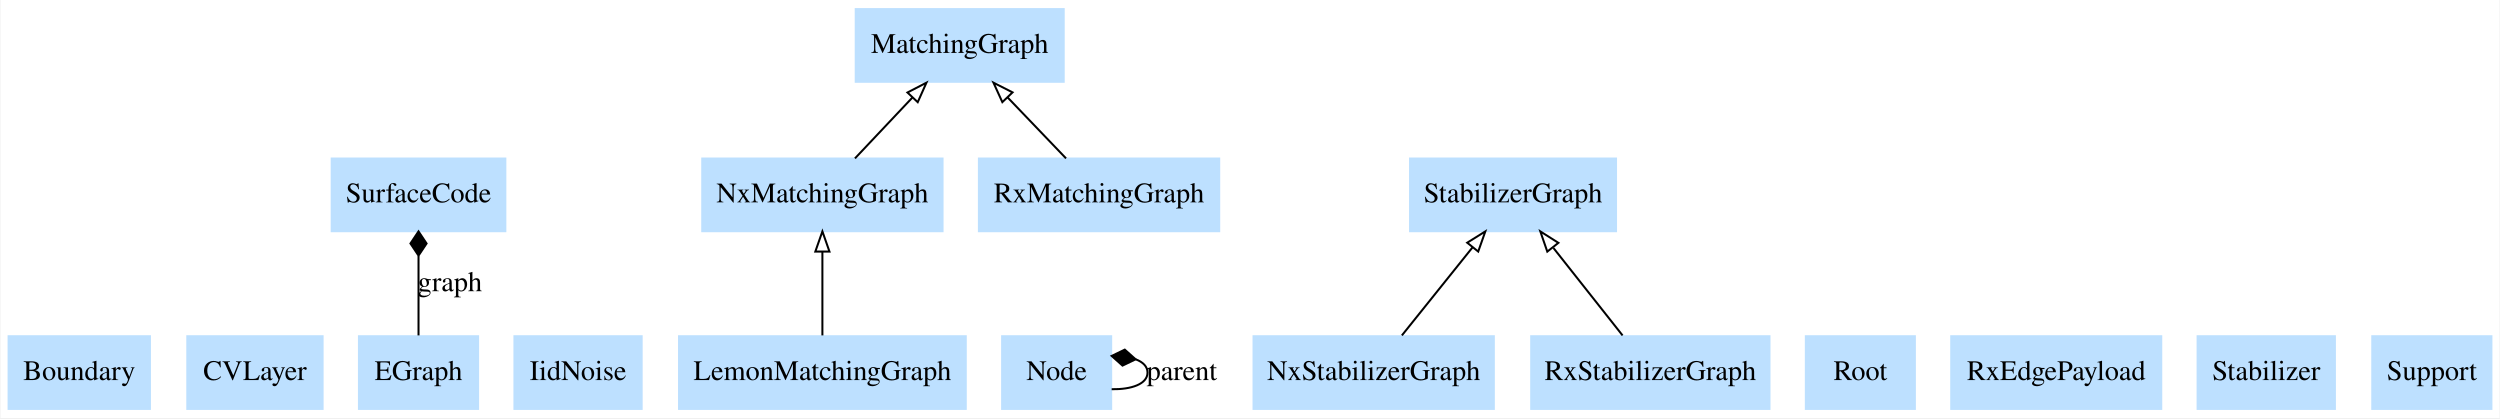
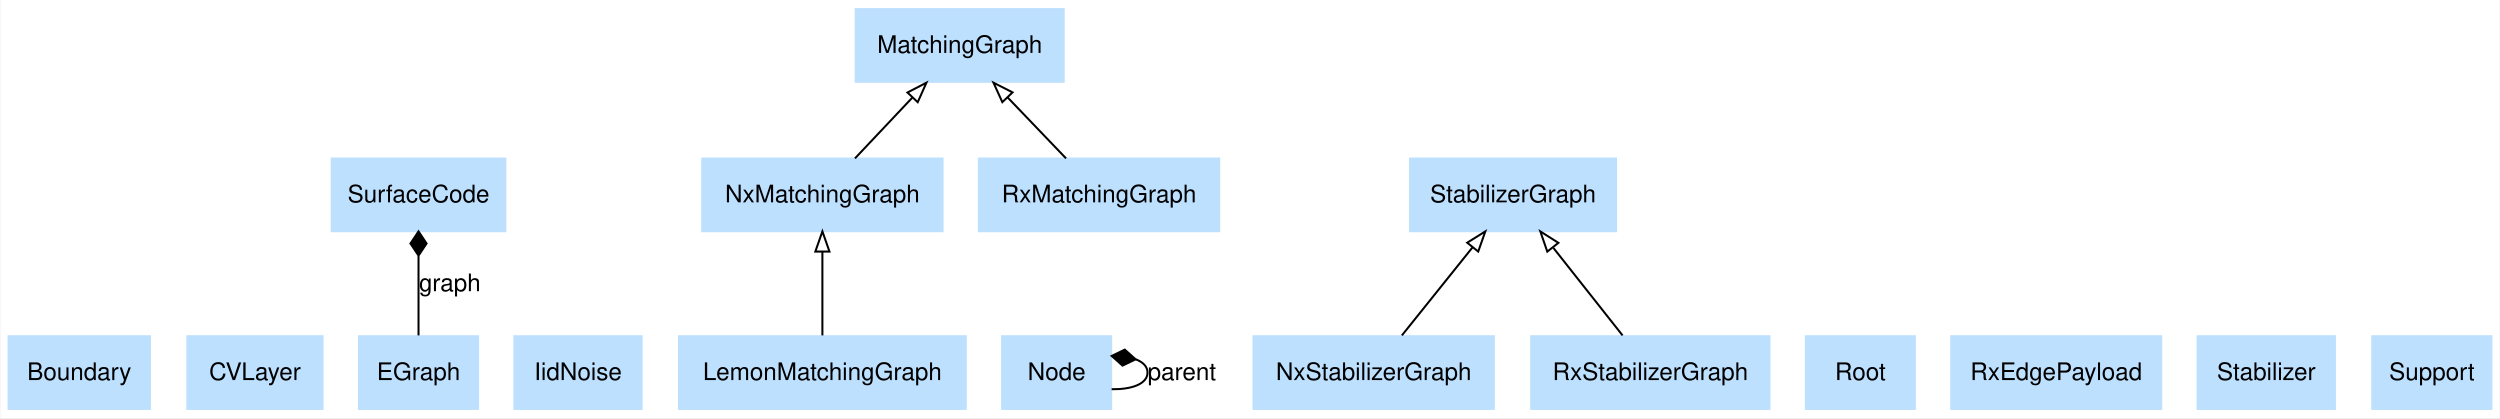
<svg xmlns="http://www.w3.org/2000/svg" width="1238pt" height="207pt" viewBox="0.00 0.00 1237.50 207.00">
  <g id="graph0" class="graph" transform="scale(1 1) rotate(0) translate(4 203)">
    <polygon fill="white" stroke="transparent" points="-4,4 -4,-203 1233.5,-203 1233.5,4 -4,4" />
    <g id="node1" class="node">
      <polygon fill="#bde0ff" stroke="#bde0ff" points="0,-0.5 0,-36.5 70,-36.5 70,-0.5 0,-0.5" />
-       <text text-anchor="middle" x="35" y="-14.8" font-family="Times,serif" font-size="14.00">Boundary</text>
+       <text text-anchor="middle" x="35" y="-14.8" font-family="Helvetica,sans-serif" font-size="12.00">Boundary</text>
    </g>
    <g id="node2" class="node">
      <polygon fill="#bde0ff" stroke="#bde0ff" points="88.5,-0.5 88.5,-36.5 155.5,-36.5 155.5,-0.5 88.5,-0.5" />
-       <text text-anchor="middle" x="122" y="-14.8" font-family="Times,serif" font-size="14.00">CVLayer</text>
+       <text text-anchor="middle" x="122" y="-14.8" font-family="Helvetica,sans-serif" font-size="12.00">CVLayer</text>
    </g>
    <g id="node3" class="node">
      <polygon fill="#bde0ff" stroke="#bde0ff" points="173.5,-0.5 173.5,-36.5 232.5,-36.5 232.5,-0.5 173.5,-0.5" />
-       <text text-anchor="middle" x="203" y="-14.8" font-family="Times,serif" font-size="14.00">EGraph</text>
+       <text text-anchor="middle" x="203" y="-14.8" font-family="Helvetica,sans-serif" font-size="12.00">EGraph</text>
    </g>
    <g id="node17" class="node">
      <polygon fill="#bde0ff" stroke="#bde0ff" points="160,-88.5 160,-124.5 246,-124.5 246,-88.5 160,-88.5" />
-       <text text-anchor="middle" x="203" y="-102.8" font-family="Times,serif" font-size="14.00">SurfaceCode</text>
+       <text text-anchor="middle" x="203" y="-102.8" font-family="Helvetica,sans-serif" font-size="12.00">SurfaceCode</text>
    </g>
    <g id="edge6" class="edge">
      <path fill="none" stroke="black" d="M203,-36.9C203,-48.17 203,-63.12 203,-76.18" />
      <polygon fill="black" stroke="black" points="203,-76.42 207,-82.42 203,-88.42 199,-82.42 203,-76.42" />
-       <text text-anchor="middle" x="218.5" y="-58.8" font-family="Times,serif" font-size="14.00" fill="black">graph</text>
+       <text text-anchor="middle" x="218.5" y="-58.8" font-family="Helvetica,sans-serif" font-size="12.00" fill="black">graph</text>
    </g>
    <g id="node4" class="node">
      <polygon fill="#bde0ff" stroke="#bde0ff" points="250.5,-0.5 250.5,-36.5 313.5,-36.5 313.5,-0.5 250.5,-0.5" />
-       <text text-anchor="middle" x="282" y="-14.8" font-family="Times,serif" font-size="14.00">IidNoise</text>
+       <text text-anchor="middle" x="282" y="-14.8" font-family="Helvetica,sans-serif" font-size="12.00">IidNoise</text>
    </g>
    <g id="node5" class="node">
      <polygon fill="#bde0ff" stroke="#bde0ff" points="332,-0.5 332,-36.5 474,-36.5 474,-0.5 332,-0.5" />
-       <text text-anchor="middle" x="403" y="-14.8" font-family="Times,serif" font-size="14.00">LemonMatchingGraph</text>
+       <text text-anchor="middle" x="403" y="-14.8" font-family="Helvetica,sans-serif" font-size="12.00">LemonMatchingGraph</text>
    </g>
    <g id="node8" class="node">
      <polygon fill="#bde0ff" stroke="#bde0ff" points="343.5,-88.5 343.5,-124.5 462.5,-124.5 462.5,-88.5 343.5,-88.5" />
-       <text text-anchor="middle" x="403" y="-102.8" font-family="Times,serif" font-size="14.00">NxMatchingGraph</text>
+       <text text-anchor="middle" x="403" y="-102.8" font-family="Helvetica,sans-serif" font-size="12.00">NxMatchingGraph</text>
    </g>
    <g id="edge3" class="edge">
      <path fill="none" stroke="black" d="M403,-36.9C403,-48.75 403,-64.68 403,-78.21" />
      <polygon fill="none" stroke="black" points="399.5,-78.42 403,-88.42 406.5,-78.42 399.5,-78.42" />
    </g>
    <g id="node6" class="node">
      <polygon fill="#bde0ff" stroke="#bde0ff" points="419.5,-162.5 419.5,-198.5 522.5,-198.5 522.5,-162.5 419.5,-162.5" />
-       <text text-anchor="middle" x="471" y="-176.8" font-family="Times,serif" font-size="14.00">MatchingGraph</text>
+       <text text-anchor="middle" x="471" y="-176.8" font-family="Helvetica,sans-serif" font-size="12.00">MatchingGraph</text>
    </g>
    <g id="node7" class="node">
      <polygon fill="#bde0ff" stroke="#bde0ff" points="492,-0.5 492,-36.5 546,-36.5 546,-0.5 492,-0.5" />
-       <text text-anchor="middle" x="519" y="-14.8" font-family="Times,serif" font-size="14.00">Node</text>
+       <text text-anchor="middle" x="519" y="-14.8" font-family="Helvetica,sans-serif" font-size="12.00">Node</text>
    </g>
    <g id="edge7" class="edge">
      <path fill="none" stroke="black" d="M546.24,-10.26C556.02,-10.08 564,-12.83 564,-18.5 564,-21.51 561.75,-23.7 558.17,-25.06" />
      <polygon fill="black" stroke="black" points="558.12,-25.07 552.74,-29.87 546.24,-26.74 551.62,-21.95 558.12,-25.07" />
-       <text text-anchor="middle" x="581" y="-14.8" font-family="Times,serif" font-size="14.00" fill="black">parent</text>
+       <text text-anchor="middle" x="581" y="-14.8" font-family="Helvetica,sans-serif" font-size="12.00" fill="black">parent</text>
    </g>
    <g id="edge4" class="edge">
      <path fill="none" stroke="black" d="M419.12,-124.56C427.63,-133.58 438.23,-144.8 447.63,-154.76" />
      <polygon fill="none" stroke="black" points="445.12,-157.19 454.53,-162.06 450.21,-152.39 445.12,-157.19" />
    </g>
    <g id="node9" class="node">
      <polygon fill="#bde0ff" stroke="#bde0ff" points="616.5,-0.5 616.5,-36.5 735.5,-36.5 735.5,-0.5 616.5,-0.5" />
-       <text text-anchor="middle" x="676" y="-14.8" font-family="Times,serif" font-size="14.00">NxStabilizerGraph</text>
+       <text text-anchor="middle" x="676" y="-14.8" font-family="Helvetica,sans-serif" font-size="12.00">NxStabilizerGraph</text>
    </g>
    <g id="node15" class="node">
      <polygon fill="#bde0ff" stroke="#bde0ff" points="694,-88.5 694,-124.5 796,-124.5 796,-88.5 694,-88.5" />
-       <text text-anchor="middle" x="745" y="-102.8" font-family="Times,serif" font-size="14.00">StabilizerGraph</text>
+       <text text-anchor="middle" x="745" y="-102.8" font-family="Helvetica,sans-serif" font-size="12.00">StabilizerGraph</text>
    </g>
    <g id="edge1" class="edge">
      <path fill="none" stroke="black" d="M689.96,-36.9C700.04,-49.46 713.78,-66.59 725.02,-80.59" />
      <polygon fill="none" stroke="black" points="722.31,-82.81 731.29,-88.42 727.76,-78.43 722.31,-82.81" />
    </g>
    <g id="node10" class="node">
      <polygon fill="#bde0ff" stroke="#bde0ff" points="890,-0.5 890,-36.5 944,-36.5 944,-0.5 890,-0.5" />
-       <text text-anchor="middle" x="917" y="-14.8" font-family="Times,serif" font-size="14.00">Root</text>
+       <text text-anchor="middle" x="917" y="-14.8" font-family="Helvetica,sans-serif" font-size="12.00">Root</text>
    </g>
    <g id="node11" class="node">
      <polygon fill="#bde0ff" stroke="#bde0ff" points="962,-0.5 962,-36.5 1066,-36.5 1066,-0.5 962,-0.5" />
-       <text text-anchor="middle" x="1014" y="-14.8" font-family="Times,serif" font-size="14.00">RxEdgePayload</text>
+       <text text-anchor="middle" x="1014" y="-14.8" font-family="Helvetica,sans-serif" font-size="12.00">RxEdgePayload</text>
    </g>
    <g id="node12" class="node">
      <polygon fill="#bde0ff" stroke="#bde0ff" points="480.5,-88.5 480.5,-124.5 599.5,-124.5 599.5,-88.5 480.5,-88.5" />
-       <text text-anchor="middle" x="540" y="-102.8" font-family="Times,serif" font-size="14.00">RxMatchingGraph</text>
+       <text text-anchor="middle" x="540" y="-102.8" font-family="Helvetica,sans-serif" font-size="12.00">RxMatchingGraph</text>
    </g>
    <g id="edge5" class="edge">
      <path fill="none" stroke="black" d="M523.65,-124.56C515.01,-133.58 504.25,-144.8 494.71,-154.76" />
      <polygon fill="none" stroke="black" points="492.11,-152.42 487.71,-162.06 497.16,-157.26 492.11,-152.42" />
    </g>
    <g id="node13" class="node">
      <polygon fill="#bde0ff" stroke="#bde0ff" points="754,-0.5 754,-36.5 872,-36.5 872,-0.5 754,-0.5" />
-       <text text-anchor="middle" x="813" y="-14.8" font-family="Times,serif" font-size="14.00">RxStabilizerGraph</text>
+       <text text-anchor="middle" x="813" y="-14.8" font-family="Helvetica,sans-serif" font-size="12.00">RxStabilizerGraph</text>
    </g>
    <g id="edge2" class="edge">
      <path fill="none" stroke="black" d="M799.24,-36.9C789.4,-49.34 776.02,-66.27 765.01,-80.2" />
      <polygon fill="none" stroke="black" points="761.97,-78.4 758.51,-88.42 767.46,-82.74 761.97,-78.4" />
    </g>
    <g id="node14" class="node">
      <polygon fill="#bde0ff" stroke="#bde0ff" points="1084,-0.5 1084,-36.5 1152,-36.5 1152,-0.5 1084,-0.5" />
-       <text text-anchor="middle" x="1118" y="-14.8" font-family="Times,serif" font-size="14.00">Stabilizer</text>
+       <text text-anchor="middle" x="1118" y="-14.8" font-family="Helvetica,sans-serif" font-size="12.00">Stabilizer</text>
    </g>
    <g id="node16" class="node">
      <polygon fill="#bde0ff" stroke="#bde0ff" points="1170.5,-0.5 1170.5,-36.5 1229.5,-36.5 1229.5,-0.5 1170.5,-0.5" />
-       <text text-anchor="middle" x="1200" y="-14.8" font-family="Times,serif" font-size="14.00">Support</text>
+       <text text-anchor="middle" x="1200" y="-14.8" font-family="Helvetica,sans-serif" font-size="12.00">Support</text>
    </g>
  </g>
</svg>
